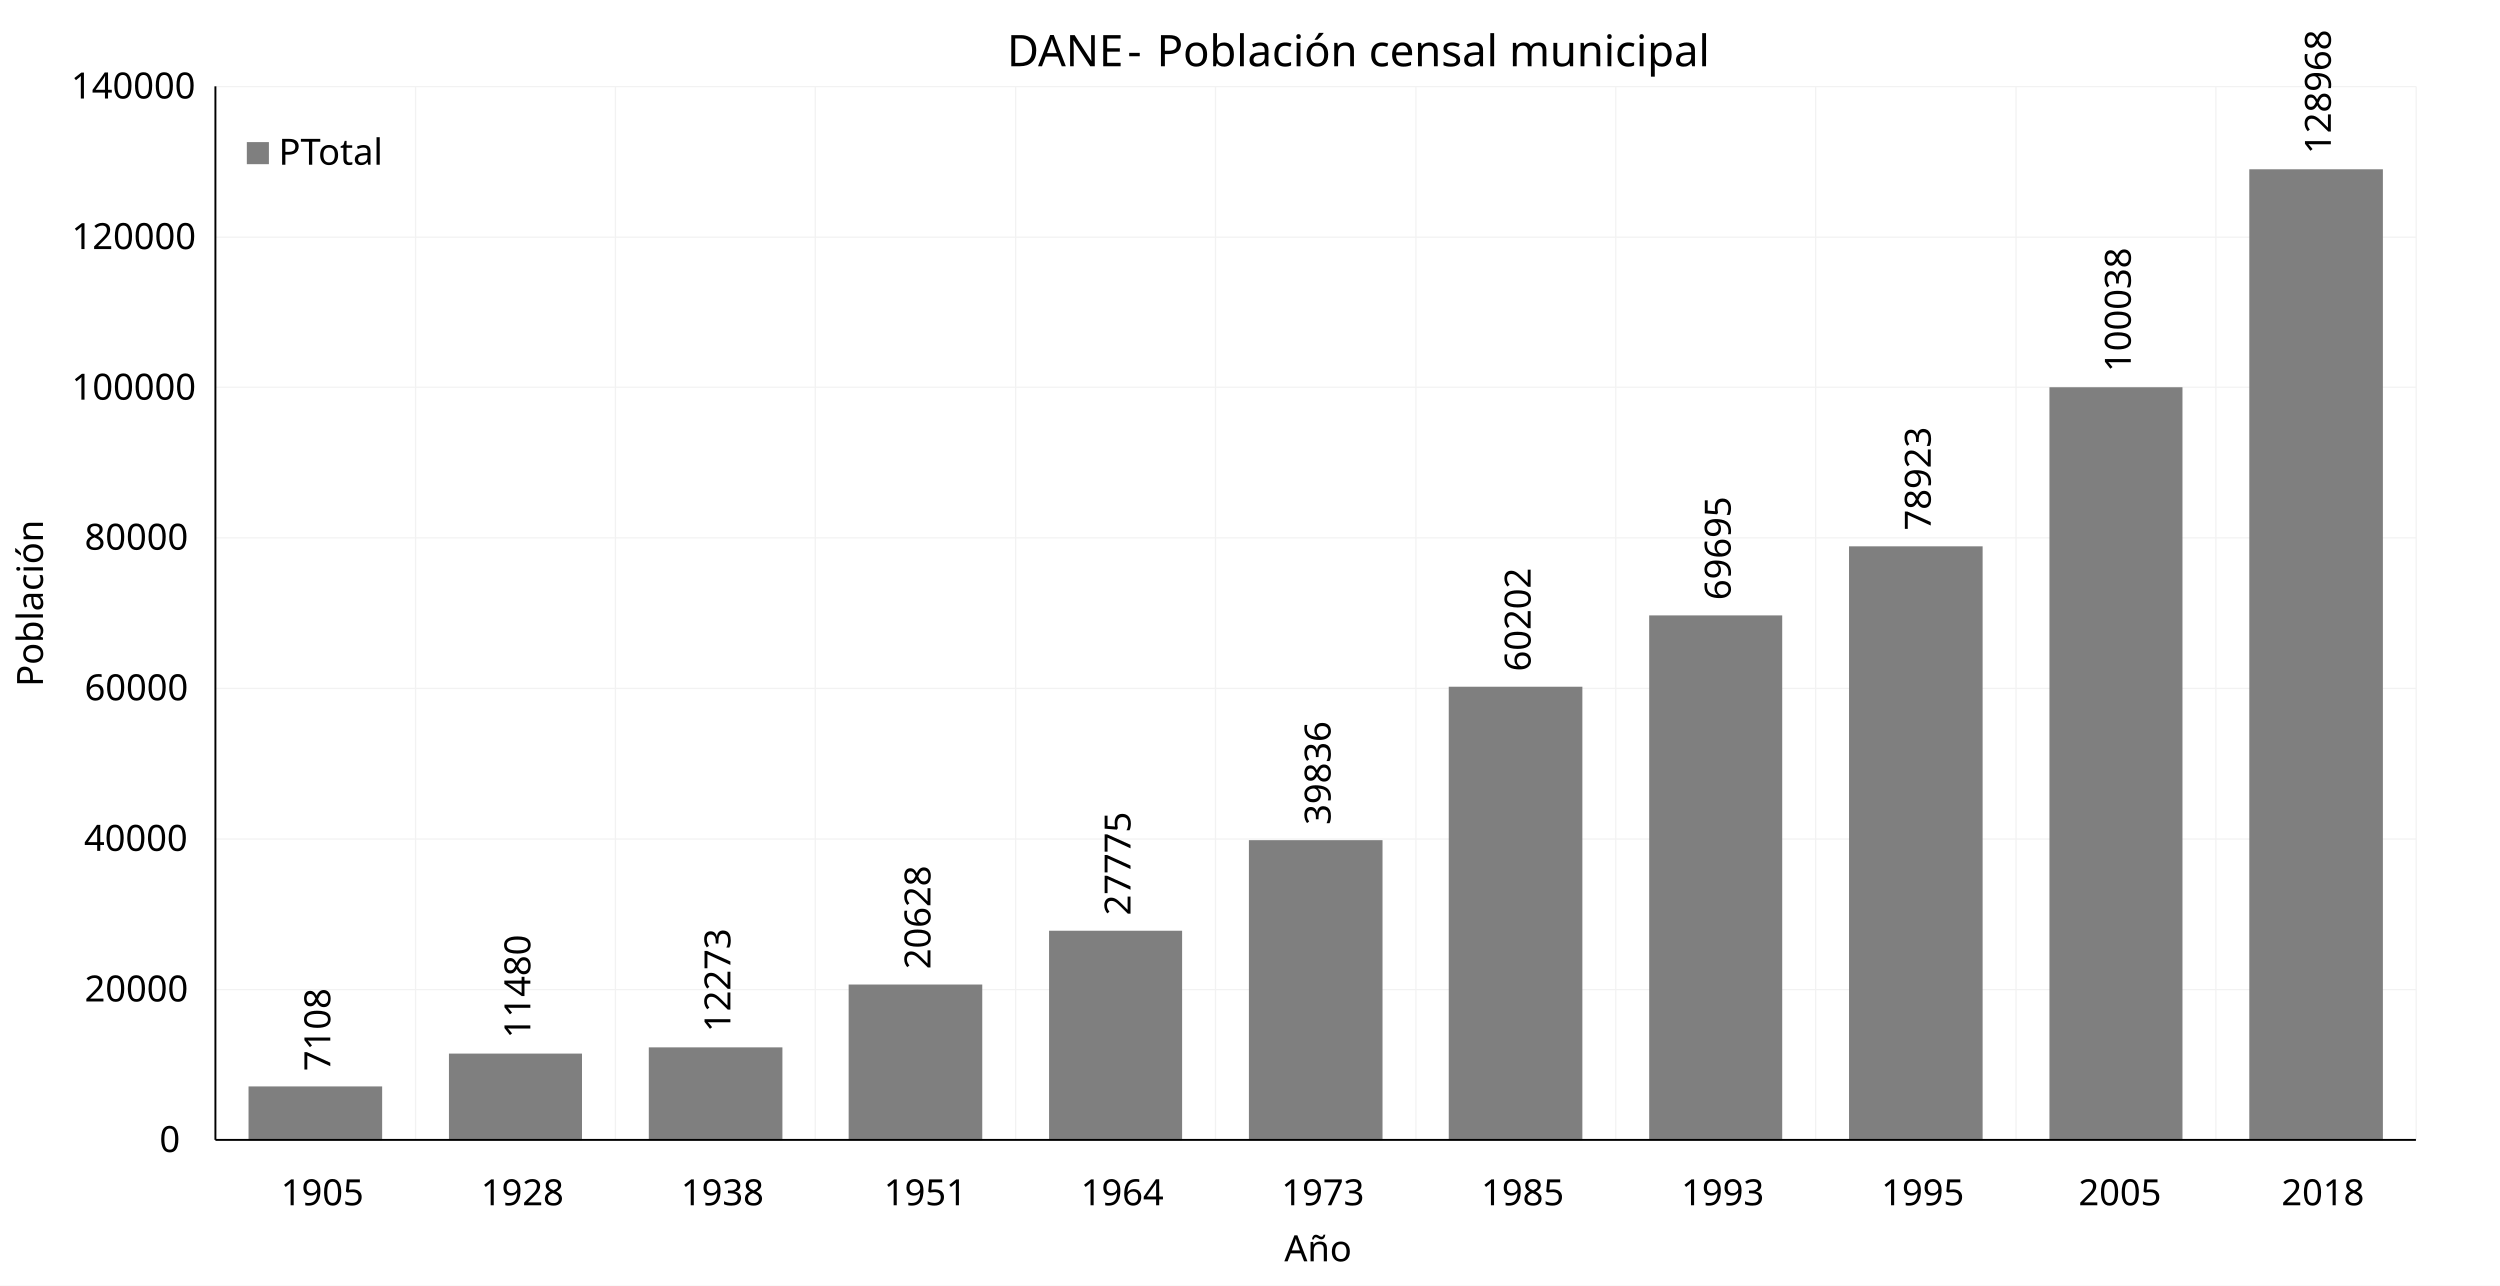
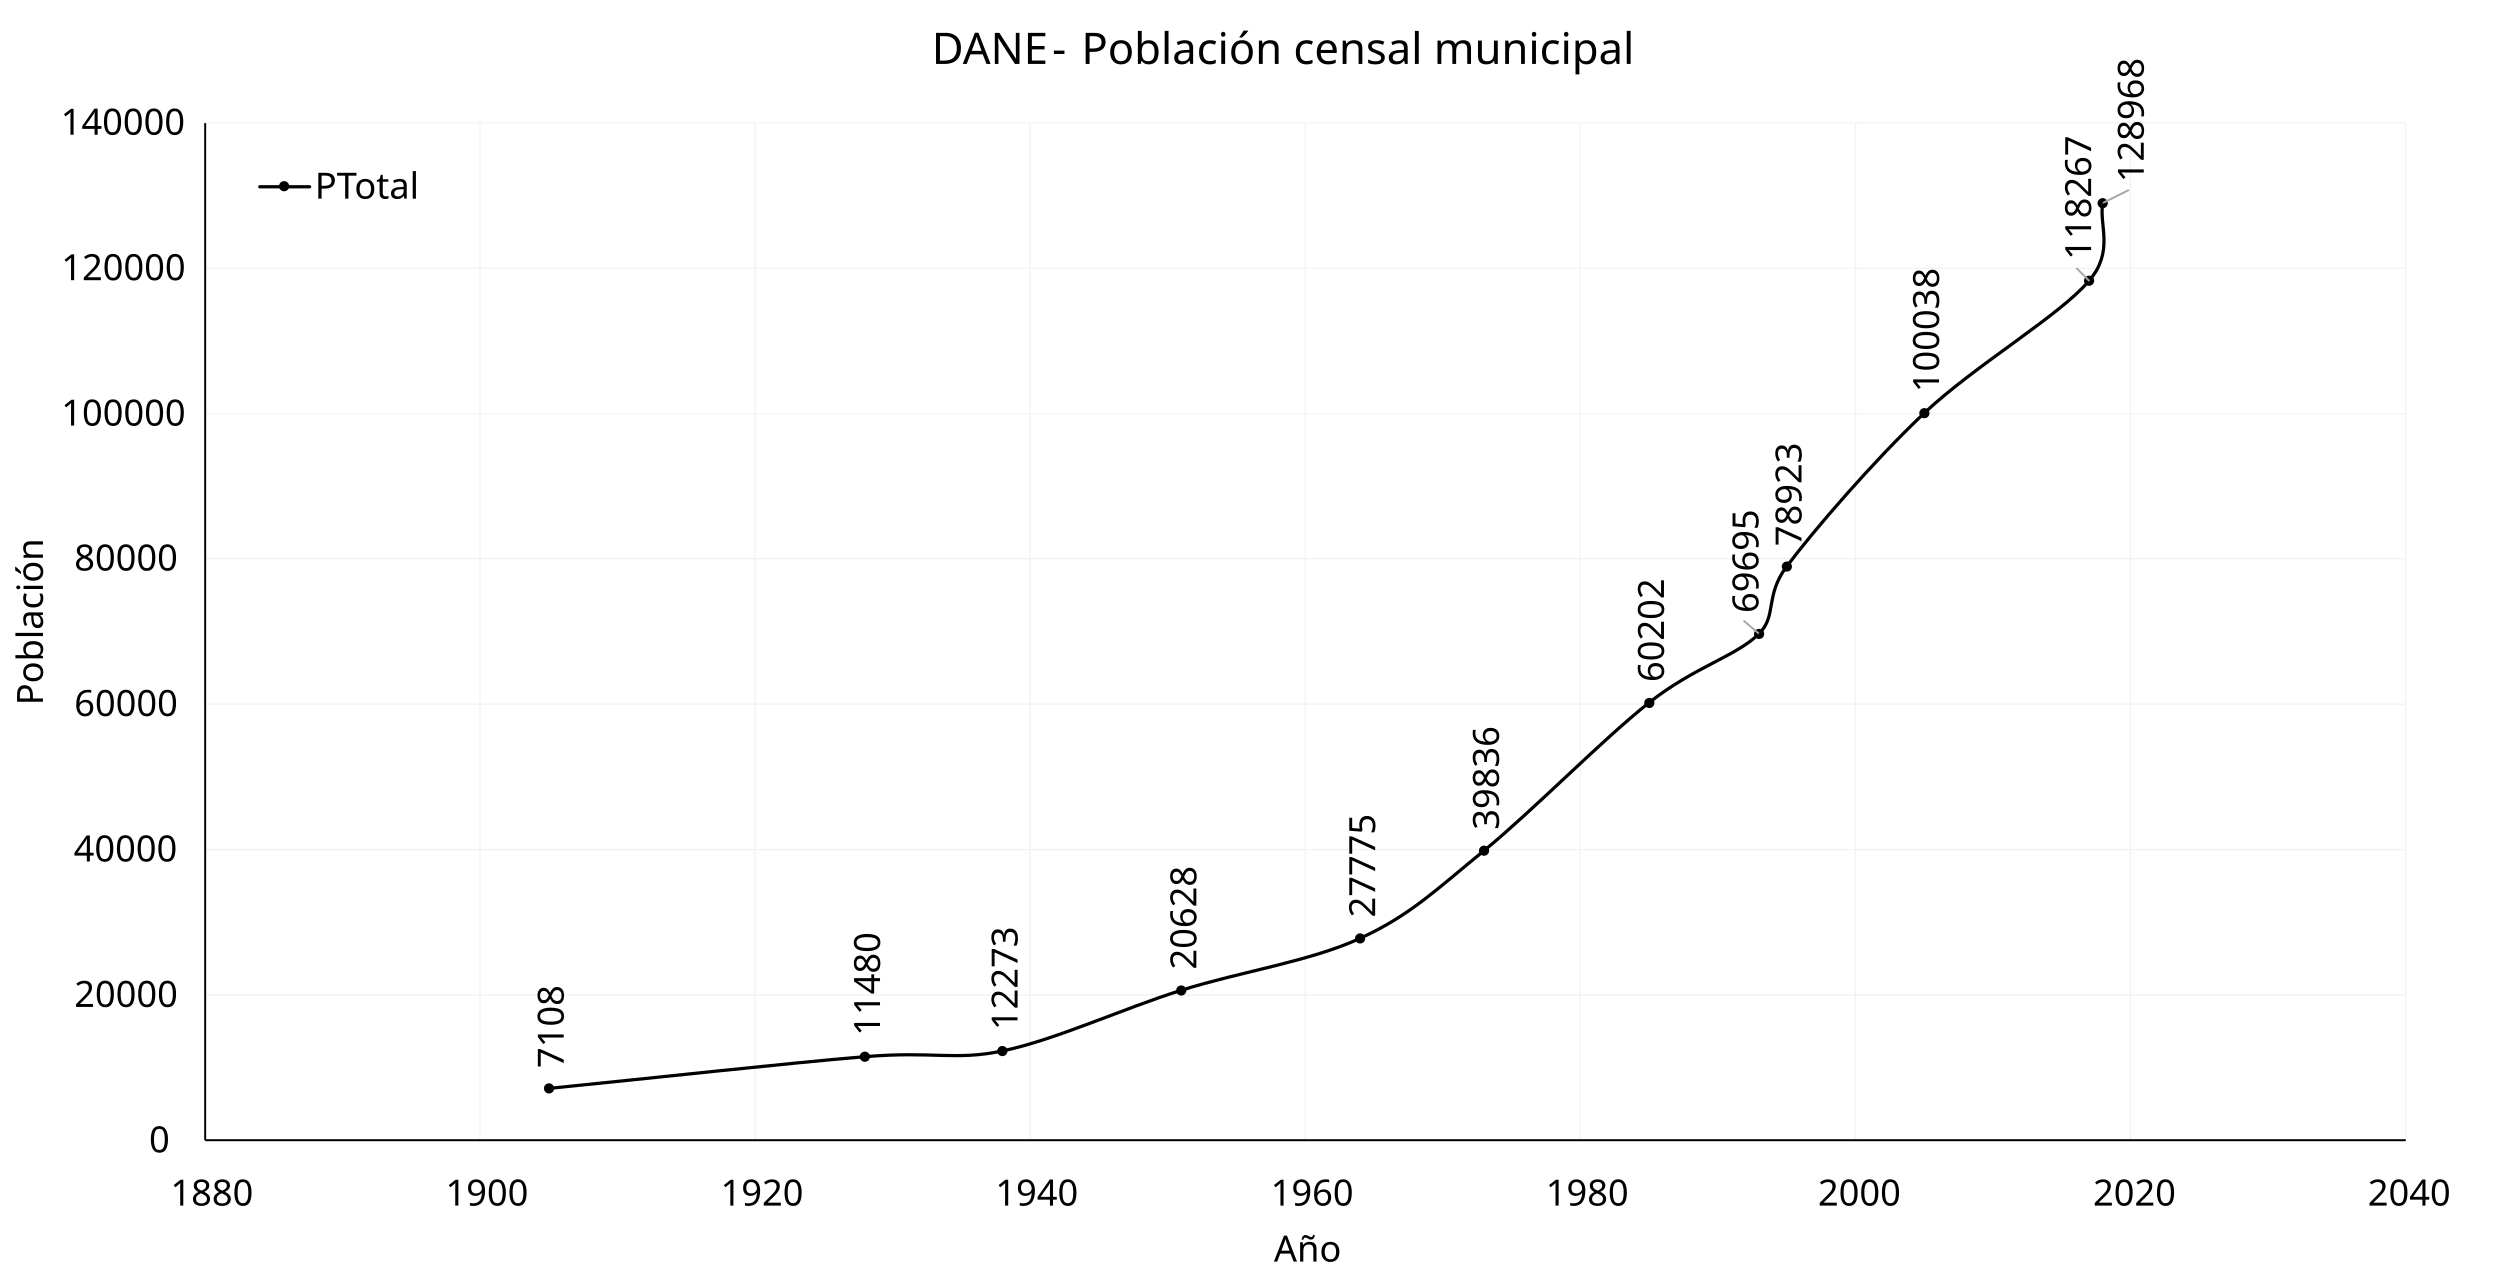
- <svg xmlns="http://www.w3.org/2000/svg" width="4416" height="2271" xml:space="preserve" overflow="hidden">
-   <defs>
-     <clipPath id="clip0">
-       <rect x="0" y="0" width="4416" height="2271" />
-     </clipPath>
-   </defs>
-   <g clip-path="url(#clip0)">
-     <rect x="0" y="0" width="4416" height="2271" fill="#FFFFFF" />
+ <svg xmlns="http://www.w3.org/2000/svg" width="4417" height="2272" xml:space="preserve" overflow="hidden">
+   <g>
+     <rect x="0" y="0" width="4417" height="2272" fill="#FFFFFF" />
    <g>
-       <path d="M380 1748.06 4268 1748.06M380 1482.05 4268 1482.05M380 1216.04 4268 1216.04M380 950.031 4268 950.031M380 684.022 4268 684.022M380 419.014 4268 419.014M380 153 4268 153" stroke="#F2F2F2" stroke-width="2.292" stroke-linejoin="round" stroke-miterlimit="10" fill="none" />
+       <path d="M362 1758.06 4250 1758.06M362 1501.05 4250 1501.05M362 1244.04 4250 1244.04M362 987.032 4250 987.032M362 731.024 4250 731.024M362 474.016 4250 474.016M362 217 4250 217" stroke="#F2F2F2" stroke-width="2.292" stroke-linejoin="round" stroke-miterlimit="10" fill="none" />
    </g>
    <g>
-       <path d="M734.024 153 734.024 2014M1087.04 153 1087.04 2014M1440.05 153 1440.05 2014M1794.06 153 1794.06 2014M2147.07 153 2147.07 2014M2501.08 153 2501.08 2014M2854.09 153 2854.09 2014M3207.11 153 3207.11 2014M3561.12 153 3561.12 2014M3914.13 153 3914.13 2014M4268 153 4268 2014" stroke="#F2F2F2" stroke-width="2.292" stroke-linejoin="round" stroke-miterlimit="10" fill="none" />
+       <path d="M848.028 217 848.028 2014M1334.04 217 1334.04 2014M1820.06 217 1820.06 2014M2306.08 217 2306.08 2014M2792.09 217 2792.09 2014M3278.11 217 3278.11 2014M3764.12 217 3764.12 2014M4250 217 4250 2014" stroke="#F2F2F2" stroke-width="2.292" stroke-linejoin="round" stroke-miterlimit="10" fill="none" />
    </g>
    <g>
-       <path d="M439.014 1919.06 675.022 1919.06 675.022 2014 439.014 2014ZM793.026 1861.06 1028.03 1861.06 1028.03 2014 793.026 2014ZM1146.04 1850.06 1382.05 1850.06 1382.05 2014 1146.04 2014ZM1499.05 1739.06 1735.06 1739.06 1735.06 2014 1499.05 2014ZM1853.06 1644.05 2088.07 1644.05 2088.07 2014 1853.06 2014ZM2206.07 1484.05 2442.08 1484.05 2442.08 2014 2206.07 2014ZM2559.08 1213.04 2795.09 1213.04 2795.09 2014 2559.08 2014ZM2913.1 1087.04 3148.1 1087.04 3148.1 2014 2913.1 2014ZM3266.11 965.032 3502.11 965.032 3502.11 2014 3266.11 2014ZM3620.12 684.022 3855.13 684.022 3855.13 2014 3620.12 2014ZM3973.13 299.01 4209.14 299.01 4209.14 2014 3973.13 2014Z" fill="#7F7F7F" />
+       <path d="M0 0 0 1797" stroke="#000000" stroke-width="3.438" stroke-linejoin="round" stroke-miterlimit="10" fill="none" fill-rule="evenodd" transform="matrix(1 0 0 -1 362.5 2014.5)" />
    </g>
    <g>
-       <path d="M0 0 0 1861" stroke="#000000" stroke-width="3.438" stroke-linejoin="round" stroke-miterlimit="10" fill="none" fill-rule="evenodd" transform="matrix(1 0 0 -1 380.5 2013.5)" />
+       <path d="M362.5 2014.5 4250.5 2014.5" stroke="#000000" stroke-width="3.438" stroke-linejoin="round" stroke-miterlimit="10" fill="none" fill-rule="evenodd" />
    </g>
    <g>
-       <path d="M380.5 2013.5 4267.5 2013.5" stroke="#000000" stroke-width="3.438" stroke-linejoin="round" stroke-miterlimit="10" fill="none" fill-rule="evenodd" />
+       <path d="M970 1923C1156.25 1904.3 1395.13 1877.94 1528.74 1866.89 1649.9 1856.87 1687.23 1874.45 1771.67 1856.71 1864.79 1837.14 1982.21 1782.64 2087.48 1749.48 2192.75 1716.32 2314.21 1698.84 2403.29 1657.75 2492.36 1616.66 2536.9 1572.32 2621.92 1502.96 2706.95 1433.59 2832.46 1305.44 2913.44 1241.57 2994.42 1177.7 3067.3 1159.78 3107.78 1119.73 3139.75 1088.12 3118.01 1052.54 3156.37 1001.3 3204.96 936.392 3310.23 814.458 3399.3 730.299 3488.38 646.14 3638.18 558.224 3690.82 496.341 3736 443.219 3708.16 398.298 3715.11 359" stroke="#000000" stroke-width="5.729" stroke-linecap="round" stroke-linejoin="round" stroke-miterlimit="10" fill="none" />
    </g>
    <g>
-       <text font-family="Segoe UI Light,Segoe UI Light_MSFontService,sans-serif" font-weight="300" font-size="64" transform="matrix(6.12323e-17 -1 1 6.12323e-17 583.414 1892)">7108</text>
+       <path d="M979 1923C979 1927.97 974.97 1932 970 1932 965.029 1932 961 1927.97 961 1923 961 1918.03 965.029 1914 970 1914 974.97 1914 979 1918.03 979 1923Z" />
+       <path d="M1537 1867C1537 1871.97 1532.97 1876 1528 1876 1523.03 1876 1519 1871.97 1519 1867 1519 1862.03 1523.03 1858 1528 1858 1532.97 1858 1537 1862.03 1537 1867Z" />
+       <path d="M1780 1857C1780 1861.97 1775.97 1866 1771 1866 1766.03 1866 1762 1861.97 1762 1857 1762 1852.03 1766.03 1848 1771 1848 1775.97 1848 1780 1852.03 1780 1857Z" />
+       <path d="M2096 1750C2096 1754.97 2091.97 1759 2087 1759 2082.03 1759 2078 1754.97 2078 1750 2078 1745.03 2082.03 1741 2087 1741 2091.97 1741 2096 1745.03 2096 1750Z" />
+       <path d="M2412 1658C2412 1662.97 2407.97 1667 2403 1667 2398.03 1667 2394 1662.97 2394 1658 2394 1653.03 2398.03 1649 2403 1649 2407.97 1649 2412 1653.03 2412 1658Z" />
+       <path d="M2631 1503C2631 1507.97 2626.97 1512 2622 1512 2617.03 1512 2613 1507.97 2613 1503 2613 1498.03 2617.03 1494 2622 1494 2626.97 1494 2631 1498.03 2631 1503Z" />
+       <path d="M2923 1242C2923 1246.97 2918.97 1251 2914 1251 2909.03 1251 2905 1246.97 2905 1242 2905 1237.03 2909.03 1233 2914 1233 2918.97 1233 2923 1237.03 2923 1242Z" />
+       <path d="M3117 1120C3117 1124.97 3112.97 1129 3108 1129 3103.03 1129 3099 1124.97 3099 1120 3099 1115.03 3103.03 1111 3108 1111 3112.97 1111 3117 1115.03 3117 1120Z" />
+       <path d="M3166 1001C3166 1005.97 3161.97 1010 3157 1010 3152.03 1010 3148 1005.97 3148 1001 3148 996.029 3152.03 992 3157 992 3161.97 992 3166 996.029 3166 1001Z" />
+       <path d="M3409 730C3409 734.97 3404.97 739 3400 739 3395.03 739 3391 734.97 3391 730 3391 725.029 3395.03 721 3400 721 3404.97 721 3409 725.029 3409 730Z" />
+       <path d="M3700 496C3700 500.97 3695.97 505 3691 505 3686.03 505 3682 500.97 3682 496 3682 491.029 3686.03 487 3691 487 3695.97 487 3700 491.029 3700 496Z" />
+       <path d="M3724 359C3724 363.97 3719.97 368 3715 368 3710.03 368 3706 363.97 3706 359 3706 354.029 3710.03 350 3715 350 3719.97 350 3724 354.029 3724 359Z" />
    </g>
    <g>
-       <text font-family="Segoe UI Light,Segoe UI Light_MSFontService,sans-serif" font-weight="300" font-size="64" transform="matrix(6.12323e-17 -1 1 6.12323e-17 936.792 1834)">11480</text>
+       <path d="M3107.5 1119.5 3080.5 1096.5" stroke="#A6A6A6" stroke-width="3.438" stroke-linejoin="round" stroke-miterlimit="10" fill="none" />
    </g>
    <g>
-       <text font-family="Segoe UI Light,Segoe UI Light_MSFontService,sans-serif" font-weight="300" font-size="64" transform="matrix(6.12323e-17 -1 1 6.12323e-17 1290.17 1823)">12273</text>
+       <path d="M3691.5 496.5 3668.5 473.5" stroke="#A6A6A6" stroke-width="3.438" stroke-linejoin="round" stroke-miterlimit="10" fill="none" />
    </g>
    <g>
-       <text font-family="Segoe UI Light,Segoe UI Light_MSFontService,sans-serif" font-weight="300" font-size="64" transform="matrix(6.12323e-17 -1 1 6.12323e-17 1643.55 1712)">20628</text>
+       <path d="M3715.5 358.5 3761.5 335.5" stroke="#A6A6A6" stroke-width="3.438" stroke-linejoin="round" stroke-miterlimit="10" fill="none" />
    </g>
    <g>
-       <text font-family="Segoe UI Light,Segoe UI Light_MSFontService,sans-serif" font-weight="300" font-size="64" transform="matrix(6.12323e-17 -1 1 6.12323e-17 1996.93 1617)">27775</text>
+       <text font-family="Segoe UI Light,Segoe UI Light_MSFontService,sans-serif" font-weight="300" font-size="64" transform="matrix(6.12323e-17 -1 1 6.12323e-17 995.946 1887)">7108</text>
    </g>
    <g>
-       <text font-family="Segoe UI Light,Segoe UI Light_MSFontService,sans-serif" font-weight="300" font-size="64" transform="matrix(6.12323e-17 -1 1 6.12323e-17 2350.31 1457)">39836</text>
+       <text font-family="Segoe UI Light,Segoe UI Light_MSFontService,sans-serif" font-weight="300" font-size="64" transform="matrix(6.12323e-17 -1 1 6.12323e-17 1554.83 1830)">11480</text>
    </g>
    <g>
-       <text font-family="Segoe UI Light,Segoe UI Light_MSFontService,sans-serif" font-weight="300" font-size="64" transform="matrix(6.12323e-17 -1 1 6.12323e-17 2703.69 1186)">60202</text>
+       <text font-family="Segoe UI Light,Segoe UI Light_MSFontService,sans-serif" font-weight="300" font-size="64" transform="matrix(6.12323e-17 -1 1 6.12323e-17 1797.82 1820)">12273</text>
    </g>
    <g>
-       <text font-family="Segoe UI Light,Segoe UI Light_MSFontService,sans-serif" font-weight="300" font-size="64" transform="matrix(6.12323e-17 -1 1 6.12323e-17 3057.07 1060)">69695</text>
+       <text font-family="Segoe UI Light,Segoe UI Light_MSFontService,sans-serif" font-weight="300" font-size="64" transform="matrix(6.12323e-17 -1 1 6.12323e-17 2113.71 1713)">20628</text>
    </g>
    <g>
-       <text font-family="Segoe UI Light,Segoe UI Light_MSFontService,sans-serif" font-weight="300" font-size="64" transform="matrix(6.12323e-17 -1 1 6.12323e-17 3410.44 937)">78923</text>
+       <text font-family="Segoe UI Light,Segoe UI Light_MSFontService,sans-serif" font-weight="300" font-size="64" transform="matrix(6.12323e-17 -1 1 6.12323e-17 2429.61 1621)">27775</text>
    </g>
    <g>
-       <text font-family="Segoe UI Light,Segoe UI Light_MSFontService,sans-serif" font-weight="300" font-size="64" transform="matrix(6.12323e-17 -1 1 6.12323e-17 3763.82 657)">100038</text>
+       <text font-family="Segoe UI Light,Segoe UI Light_MSFontService,sans-serif" font-weight="300" font-size="64" transform="matrix(6.12323e-17 -1 1 6.12323e-17 2648.3 1466)">39836</text>
    </g>
    <g>
-       <text font-family="Segoe UI Light,Segoe UI Light_MSFontService,sans-serif" font-weight="300" font-size="64" transform="matrix(6.12323e-17 -1 1 6.12323e-17 4117.2 272)">128968</text>
+       <text font-family="Segoe UI Light,Segoe UI Light_MSFontService,sans-serif" font-weight="300" font-size="64" transform="matrix(6.12323e-17 -1 1 6.12323e-17 2939.89 1205)">60202</text>
    </g>
    <g>
-       <text font-family="Segoe UI Light,Segoe UI Light_MSFontService,sans-serif" font-weight="300" font-size="64" transform="matrix(1 0 0 1 281.6 2035)">0</text>
+       <text font-family="Segoe UI Light,Segoe UI Light_MSFontService,sans-serif" font-weight="300" font-size="64" transform="matrix(6.12323e-17 -1 1 6.12323e-17 3106.79 1083)">69695</text>
    </g>
    <g>
-       <text font-family="Segoe UI Light,Segoe UI Light_MSFontService,sans-serif" font-weight="300" font-size="64" transform="matrix(1 0 0 1 149.416 1769)">20000</text>
+       <text font-family="Segoe UI Light,Segoe UI Light_MSFontService,sans-serif" font-weight="300" font-size="64" transform="matrix(6.12323e-17 -1 1 6.12323e-17 3182.89 965)">78923</text>
    </g>
    <g>
-       <text font-family="Segoe UI Light,Segoe UI Light_MSFontService,sans-serif" font-weight="300" font-size="64" transform="matrix(1 0 0 1 148.408 1503)">40000</text>
+       <text font-family="Segoe UI Light,Segoe UI Light_MSFontService,sans-serif" font-weight="300" font-size="64" transform="matrix(6.12323e-17 -1 1 6.12323e-17 3425.88 693)">100038</text>
    </g>
    <g>
-       <text font-family="Segoe UI Light,Segoe UI Light_MSFontService,sans-serif" font-weight="300" font-size="64" transform="matrix(1 0 0 1 149.416 1237)">60000</text>
+       <text font-family="Segoe UI Light,Segoe UI Light_MSFontService,sans-serif" font-weight="300" font-size="64" transform="matrix(6.12323e-17 -1 1 6.12323e-17 3694.55 459)">118267</text>
    </g>
    <g>
-       <text font-family="Segoe UI Light,Segoe UI Light_MSFontService,sans-serif" font-weight="300" font-size="64" transform="matrix(1 0 0 1 149.416 971)">80000</text>
+       <text font-family="Segoe UI Light,Segoe UI Light_MSFontService,sans-serif" font-weight="300" font-size="64" transform="matrix(6.12323e-17 -1 1 6.12323e-17 3787.6 322)">128968</text>
    </g>
    <g>
-       <text font-family="Segoe UI Light,Segoe UI Light_MSFontService,sans-serif" font-weight="300" font-size="64" transform="matrix(1 0 0 1 126.545 706)">100000</text>
+       <text font-family="Segoe UI Light,Segoe UI Light_MSFontService,sans-serif" font-weight="300" font-size="64" transform="matrix(1 0 0 1 263.337 2036)">0</text>
    </g>
    <g>
-       <text font-family="Segoe UI Light,Segoe UI Light_MSFontService,sans-serif" font-weight="300" font-size="64" transform="matrix(1 0 0 1 126.545 440)">120000</text>
+       <text font-family="Segoe UI Light,Segoe UI Light_MSFontService,sans-serif" font-weight="300" font-size="64" transform="matrix(1 0 0 1 131.154 1779)">20000</text>
    </g>
    <g>
-       <text font-family="Segoe UI Light,Segoe UI Light_MSFontService,sans-serif" font-weight="300" font-size="64" transform="matrix(1 0 0 1 125.537 174)">140000</text>
+       <text font-family="Segoe UI Light,Segoe UI Light_MSFontService,sans-serif" font-weight="300" font-size="64" transform="matrix(1 0 0 1 130.146 1522)">40000</text>
    </g>
    <g>
-       <text font-family="Segoe UI Light,Segoe UI Light_MSFontService,sans-serif" font-weight="300" font-size="64" transform="matrix(1 0 0 1 496.078 2129)">1905</text>
+       <text font-family="Segoe UI Light,Segoe UI Light_MSFontService,sans-serif" font-weight="300" font-size="64" transform="matrix(1 0 0 1 131.154 1265)">60000</text>
    </g>
    <g>
-       <text font-family="Segoe UI Light,Segoe UI Light_MSFontService,sans-serif" font-weight="300" font-size="64" transform="matrix(1 0 0 1 849.457 2129)">1928</text>
+       <text font-family="Segoe UI Light,Segoe UI Light_MSFontService,sans-serif" font-weight="300" font-size="64" transform="matrix(1 0 0 1 131.154 1008)">80000</text>
    </g>
    <g>
-       <text font-family="Segoe UI Light,Segoe UI Light_MSFontService,sans-serif" font-weight="300" font-size="64" transform="matrix(1 0 0 1 1202.84 2129)">1938</text>
+       <text font-family="Segoe UI Light,Segoe UI Light_MSFontService,sans-serif" font-weight="300" font-size="64" transform="matrix(1 0 0 1 108.283 752)">100000</text>
    </g>
    <g>
-       <text font-family="Segoe UI Light,Segoe UI Light_MSFontService,sans-serif" font-weight="300" font-size="64" transform="matrix(1 0 0 1 1561.3 2129)">1951</text>
+       <text font-family="Segoe UI Light,Segoe UI Light_MSFontService,sans-serif" font-weight="300" font-size="64" transform="matrix(1 0 0 1 108.283 495)">120000</text>
    </g>
    <g>
-       <text font-family="Segoe UI Light,Segoe UI Light_MSFontService,sans-serif" font-weight="300" font-size="64" transform="matrix(1 0 0 1 1909.09 2129)">1964</text>
+       <text font-family="Segoe UI Light,Segoe UI Light_MSFontService,sans-serif" font-weight="300" font-size="64" transform="matrix(1 0 0 1 107.275 238)">140000</text>
    </g>
    <g>
-       <text font-family="Segoe UI Light,Segoe UI Light_MSFontService,sans-serif" font-weight="300" font-size="64" transform="matrix(1 0 0 1 2263.49 2129)">1973</text>
+       <text font-family="Segoe UI Light,Segoe UI Light_MSFontService,sans-serif" font-weight="300" font-size="64" transform="matrix(1 0 0 1 301.127 2130)">1880</text>
    </g>
    <g>
-       <text font-family="Segoe UI Light,Segoe UI Light_MSFontService,sans-serif" font-weight="300" font-size="64" transform="matrix(1 0 0 1 2616.35 2129)">1985</text>
+       <text font-family="Segoe UI Light,Segoe UI Light_MSFontService,sans-serif" font-weight="300" font-size="64" transform="matrix(1 0 0 1 787.113 2130)">1900</text>
    </g>
    <g>
-       <text font-family="Segoe UI Light,Segoe UI Light_MSFontService,sans-serif" font-weight="300" font-size="64" transform="matrix(1 0 0 1 2969.73 2129)">1993</text>
+       <text font-family="Segoe UI Light,Segoe UI Light_MSFontService,sans-serif" font-weight="300" font-size="64" transform="matrix(1 0 0 1 1273.1 2130)">1920</text>
    </g>
    <g>
-       <text font-family="Segoe UI Light,Segoe UI Light_MSFontService,sans-serif" font-weight="300" font-size="64" transform="matrix(1 0 0 1 3323.11 2129)">1995</text>
+       <text font-family="Segoe UI Light,Segoe UI Light_MSFontService,sans-serif" font-weight="300" font-size="64" transform="matrix(1 0 0 1 1758.58 2130)">1940</text>
    </g>
    <g>
-       <text font-family="Segoe UI Light,Segoe UI Light_MSFontService,sans-serif" font-weight="300" font-size="64" transform="matrix(1 0 0 1 3671.4 2129)">2005</text>
+       <text font-family="Segoe UI Light,Segoe UI Light_MSFontService,sans-serif" font-weight="300" font-size="64" transform="matrix(1 0 0 1 2245.07 2130)">1960</text>
    </g>
    <g>
-       <text font-family="Segoe UI Light,Segoe UI Light_MSFontService,sans-serif" font-weight="300" font-size="64" transform="matrix(1 0 0 1 4029.87 2129)">2018</text>
+       <text font-family="Segoe UI Light,Segoe UI Light_MSFontService,sans-serif" font-weight="300" font-size="64" transform="matrix(1 0 0 1 2731.06 2130)">1980</text>
    </g>
    <g>
-       <text font-family="Segoe UI Light,Segoe UI Light_MSFontService,sans-serif" font-weight="300" font-size="64" transform="matrix(6.12323e-17 -1 1 6.12323e-17 75.8771 1213)">Población</text>
+       <text font-family="Segoe UI Light,Segoe UI Light_MSFontService,sans-serif" font-weight="300" font-size="64" transform="matrix(1 0 0 1 3211.96 2130)">2000</text>
    </g>
    <g>
-       <text font-family="Segoe UI Light,Segoe UI Light_MSFontService,sans-serif" font-weight="300" font-size="64" transform="matrix(1 0 0 1 2268.63 2228)">Año</text>
+       <text font-family="Segoe UI Light,Segoe UI Light_MSFontService,sans-serif" font-weight="300" font-size="64" transform="matrix(1 0 0 1 3697.95 2130)">2020</text>
    </g>
    <g>
-       <text font-family="Segoe UI Light,Segoe UI Light_MSFontService,sans-serif" font-weight="300" font-size="77" transform="matrix(1 0 0 1 1778.89 117)">DANE </text>
+       <text font-family="Segoe UI Light,Segoe UI Light_MSFontService,sans-serif" font-weight="300" font-size="64" transform="matrix(1 0 0 1 4183.43 2130)">2040</text>
    </g>
    <g>
-       <text font-family="Segoe UI Light,Segoe UI Light_MSFontService,sans-serif" font-weight="300" font-size="77" transform="matrix(1 0 0 1 1991.53 117)">-</text>
+       <text font-family="Segoe UI Light,Segoe UI Light_MSFontService,sans-serif" font-weight="300" font-size="64" transform="matrix(6.12323e-17 -1 1 6.12323e-17 75.8771 1246)">Población</text>
    </g>
    <g>
-       <text font-family="Segoe UI Light,Segoe UI Light_MSFontService,sans-serif" font-weight="300" font-size="77" transform="matrix(1 0 0 1 2043.25 117)">Población censal municipal</text>
+       <text font-family="Segoe UI Light,Segoe UI Light_MSFontService,sans-serif" font-weight="300" font-size="64" transform="matrix(1 0 0 1 2250.73 2229)">Año</text>
    </g>
    <g>
-       <rect x="389" y="214" width="293" height="112" fill="#FFFFFF" />
+       <text font-family="Segoe UI Light,Segoe UI Light_MSFontService,sans-serif" font-weight="300" font-size="77" transform="matrix(1 0 0 1 1646.3 113)">DANE </text>
    </g>
    <g>
-       <rect x="436" y="251" width="39" height="39" fill="#7F7F7F" />
+       <text font-family="Segoe UI Light,Segoe UI Light_MSFontService,sans-serif" font-weight="300" font-size="77" transform="matrix(1 0 0 1 1858.94 113)">-</text>
    </g>
    <g>
-       <text font-family="Segoe UI Light,Segoe UI Light_MSFontService,sans-serif" font-weight="300" font-size="64" transform="matrix(1 0 0 1 492.133 291)">PTotal</text>
+       <text font-family="Segoe UI Light,Segoe UI Light_MSFontService,sans-serif" font-weight="300" font-size="77" transform="matrix(1 0 0 1 1910.67 113)">Población censal municipal</text>
+     </g>
+     <g>
+       <rect x="417" y="274" width="333" height="112" fill="#FFFFFF" />
+     </g>
+     <g>
+       <path d="M459 330 547 330" stroke="#000000" stroke-width="5.729" stroke-linecap="round" stroke-linejoin="round" stroke-miterlimit="10" fill="none" fill-rule="evenodd" />
+     </g>
+     <g>
+       <path d="M511 329C511 333.97 506.971 338 502 338 497.029 338 493 333.97 493 329 493 324.029 497.029 320 502 320 506.971 320 511 324.029 511 329Z" />
+     </g>
+     <g>
+       <text font-family="Segoe UI Light,Segoe UI Light_MSFontService,sans-serif" font-weight="300" font-size="64" transform="matrix(1 0 0 1 556.217 351)">PTotal</text>
    </g>
  </g>
</svg>
